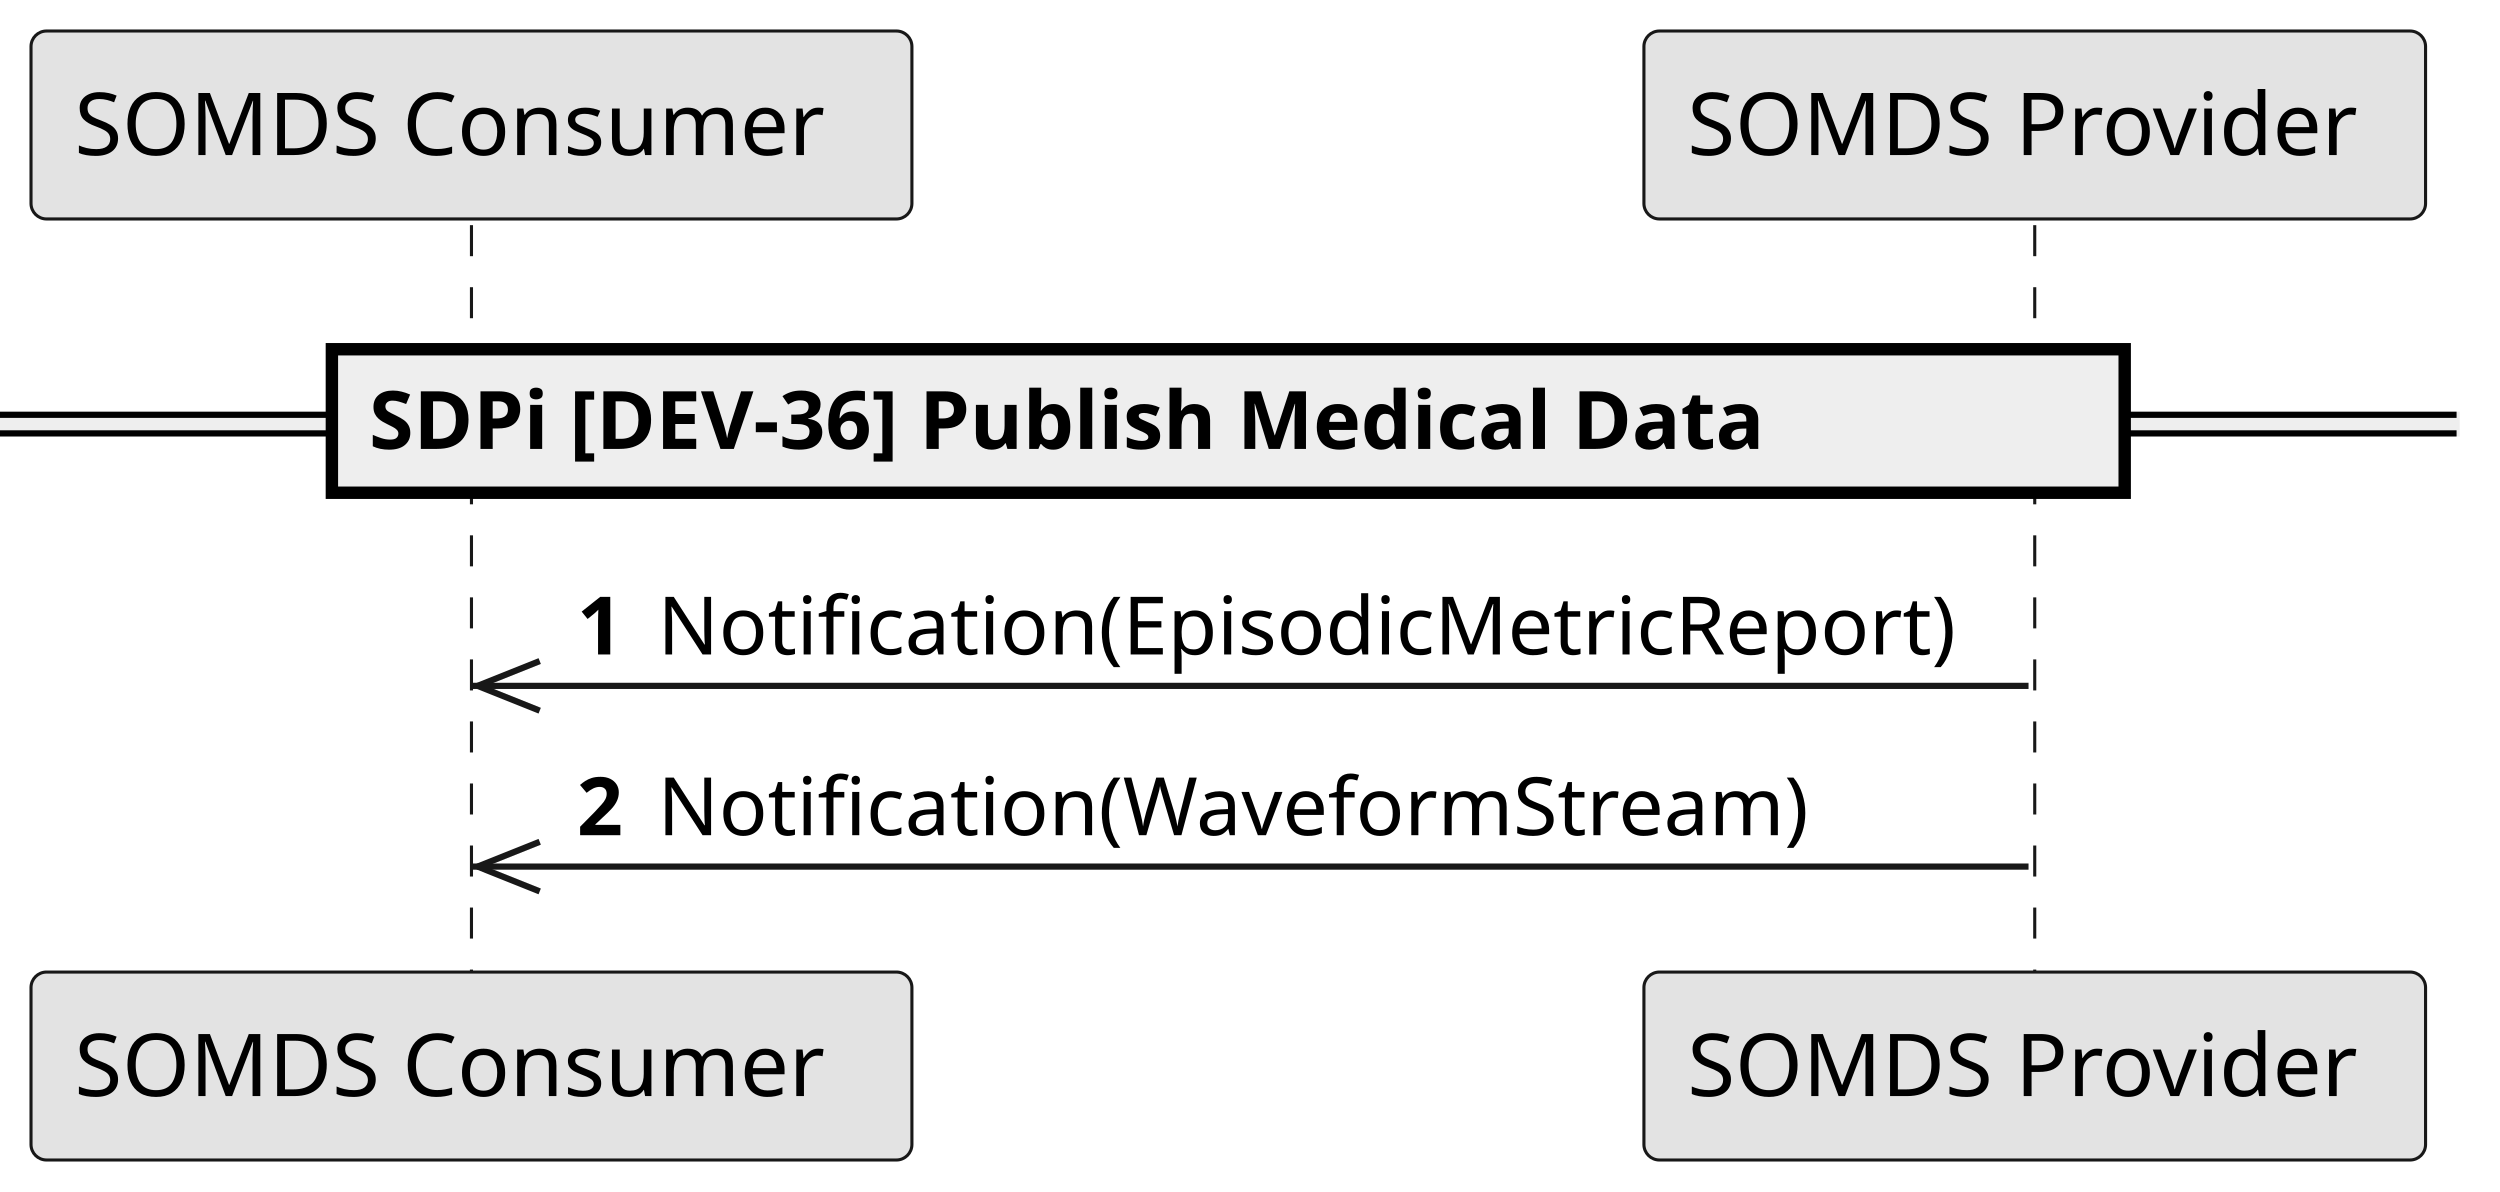
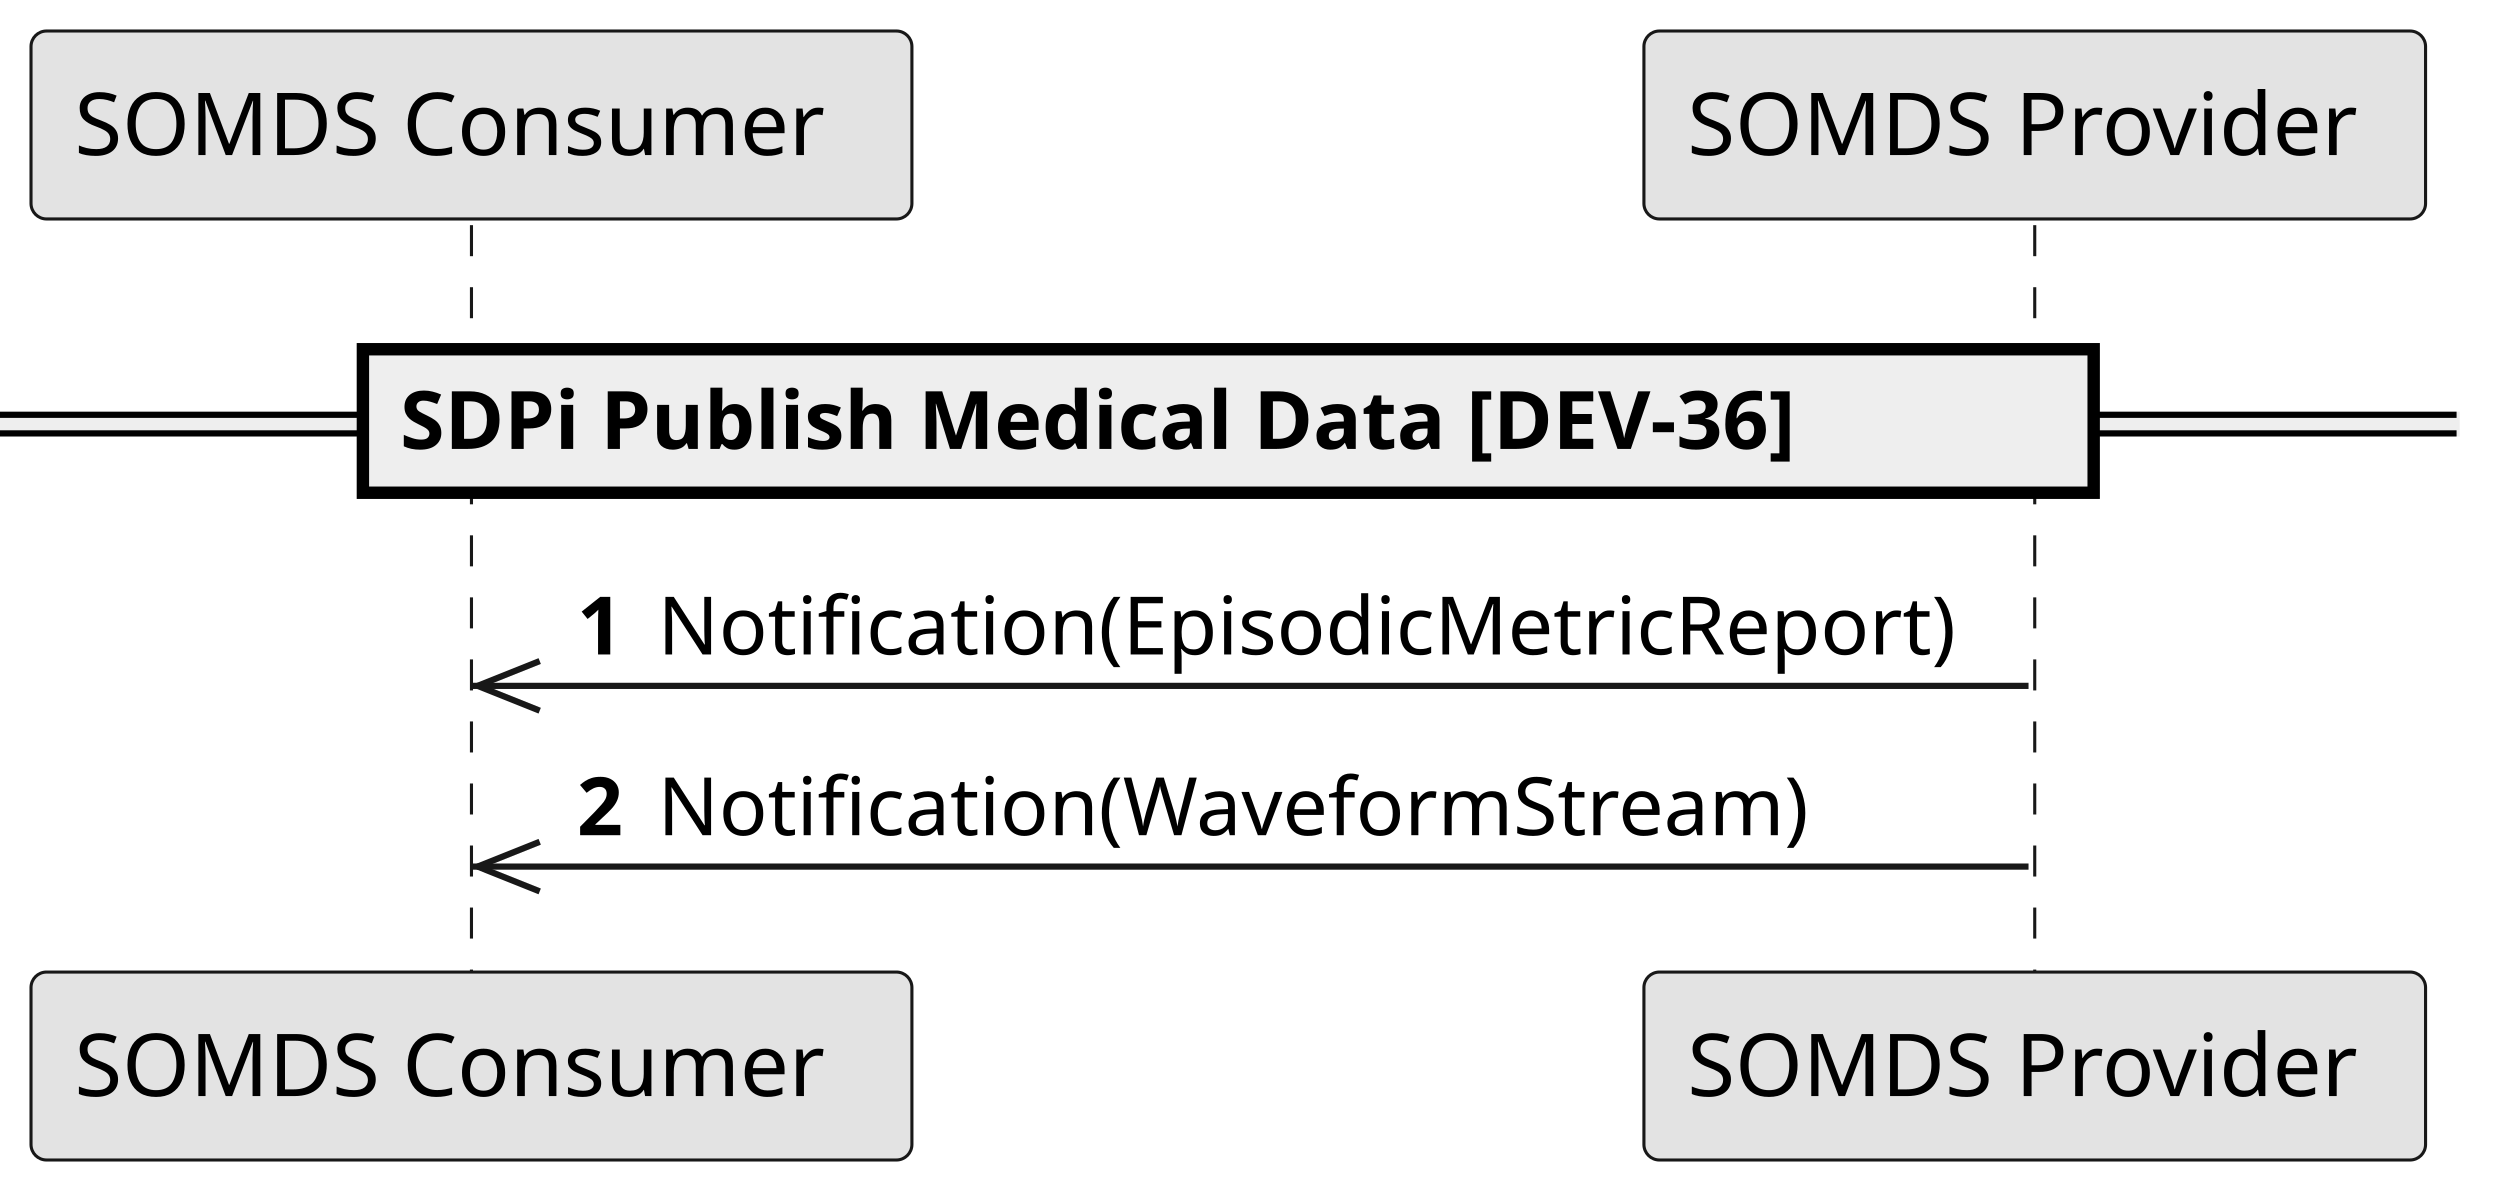
<svg xmlns="http://www.w3.org/2000/svg" contentStyleType="text/css" height="192px" preserveAspectRatio="none" style="width:403px;height:192px;background:#FFFFFF;" version="1.1" viewBox="0 0 403 192" width="403px" zoomAndPan="magnify">
  <defs />
  <g>
    <line style="stroke:#181818;stroke-width:0.5;stroke-dasharray:5.0,5.0;" x1="76" x2="76" y1="36.297" y2="157.695" />
    <line style="stroke:#181818;stroke-width:0.5;stroke-dasharray:5.0,5.0;" x1="328" x2="328" y1="36.297" y2="157.695" />
    <rect fill="#E3E3E3" height="30.297" rx="2.5" ry="2.5" style="stroke:#181818;stroke-width:0.5;" width="142" x="5" y="5" />
    <text fill="#000000" font-family="sans-serif" font-size="14" lengthAdjust="spacing" textLength="128" x="12" y="24.995">SOMDS Consumer</text>
    <rect fill="#E3E3E3" height="30.297" rx="2.5" ry="2.5" style="stroke:#181818;stroke-width:0.5;" width="142" x="5" y="156.695" />
    <text fill="#000000" font-family="sans-serif" font-size="14" lengthAdjust="spacing" textLength="128" x="12" y="176.69">SOMDS Consumer</text>
    <rect fill="#E3E3E3" height="30.297" rx="2.5" ry="2.5" style="stroke:#181818;stroke-width:0.5;" width="126" x="265" y="5" />
    <text fill="#000000" font-family="sans-serif" font-size="14" lengthAdjust="spacing" textLength="112" x="272" y="24.995">SOMDS Provider</text>
    <rect fill="#E3E3E3" height="30.297" rx="2.5" ry="2.5" style="stroke:#181818;stroke-width:0.5;" width="126" x="265" y="156.695" />
    <text fill="#000000" font-family="sans-serif" font-size="14" lengthAdjust="spacing" textLength="112" x="272" y="176.69">SOMDS Provider</text>
    <rect fill="#EEEEEE" height="3" style="stroke:#EEEEEE;stroke-width:1.0;" width="396" x="0" y="66.863" />
    <line style="stroke:#000000;stroke-width:1.0;" x1="0" x2="396" y1="66.863" y2="66.863" />
    <line style="stroke:#000000;stroke-width:1.0;" x1="0" x2="396" y1="69.863" y2="69.863" />
-     <rect fill="#EEEEEE" height="23.133" style="stroke:#000000;stroke-width:2.0;" width="289" x="53.5" y="56.297" />
-     <text fill="#000000" font-family="sans-serif" font-size="13" font-weight="bold" lengthAdjust="spacing" textLength="265" x="59.5" y="72.364">SDPi [DEV-36] Publish Medical Data</text>
+     <rect fill="#EEEEEE" height="23.133" style="stroke:#000000;stroke-width:2.0;" width="279" x="58.5" y="56.297" />
+     <text fill="#000000" font-family="sans-serif" font-size="13" font-weight="bold" lengthAdjust="spacing" textLength="265" x="64.5" y="72.364">SDPi Publish Medical Data [DEV-36]</text>
    <line style="stroke:#181818;stroke-width:1.0;" x1="77" x2="87" y1="110.562" y2="106.562" />
    <line style="stroke:#181818;stroke-width:1.0;" x1="77" x2="87" y1="110.562" y2="114.562" />
    <line style="stroke:#181818;stroke-width:1.0;" x1="76" x2="327" y1="110.562" y2="110.562" />
    <text fill="#000000" font-family="sans-serif" font-size="13" font-weight="bold" lengthAdjust="spacing" textLength="9" x="93" y="105.497">1</text>
    <text fill="#000000" font-family="sans-serif" font-size="13" lengthAdjust="spacing" textLength="215" x="106" y="105.497">Notification(EpisodicMetricReport)</text>
    <line style="stroke:#181818;stroke-width:1.0;" x1="77" x2="87" y1="139.695" y2="135.695" />
    <line style="stroke:#181818;stroke-width:1.0;" x1="77" x2="87" y1="139.695" y2="143.695" />
    <line style="stroke:#181818;stroke-width:1.0;" x1="76" x2="327" y1="139.695" y2="139.695" />
    <text fill="#000000" font-family="sans-serif" font-size="13" font-weight="bold" lengthAdjust="spacing" textLength="9" x="93" y="134.629">2</text>
    <text fill="#000000" font-family="sans-serif" font-size="13" lengthAdjust="spacing" textLength="194" x="106" y="134.629">Notification(WaveformStream)</text>
  </g>
</svg>
